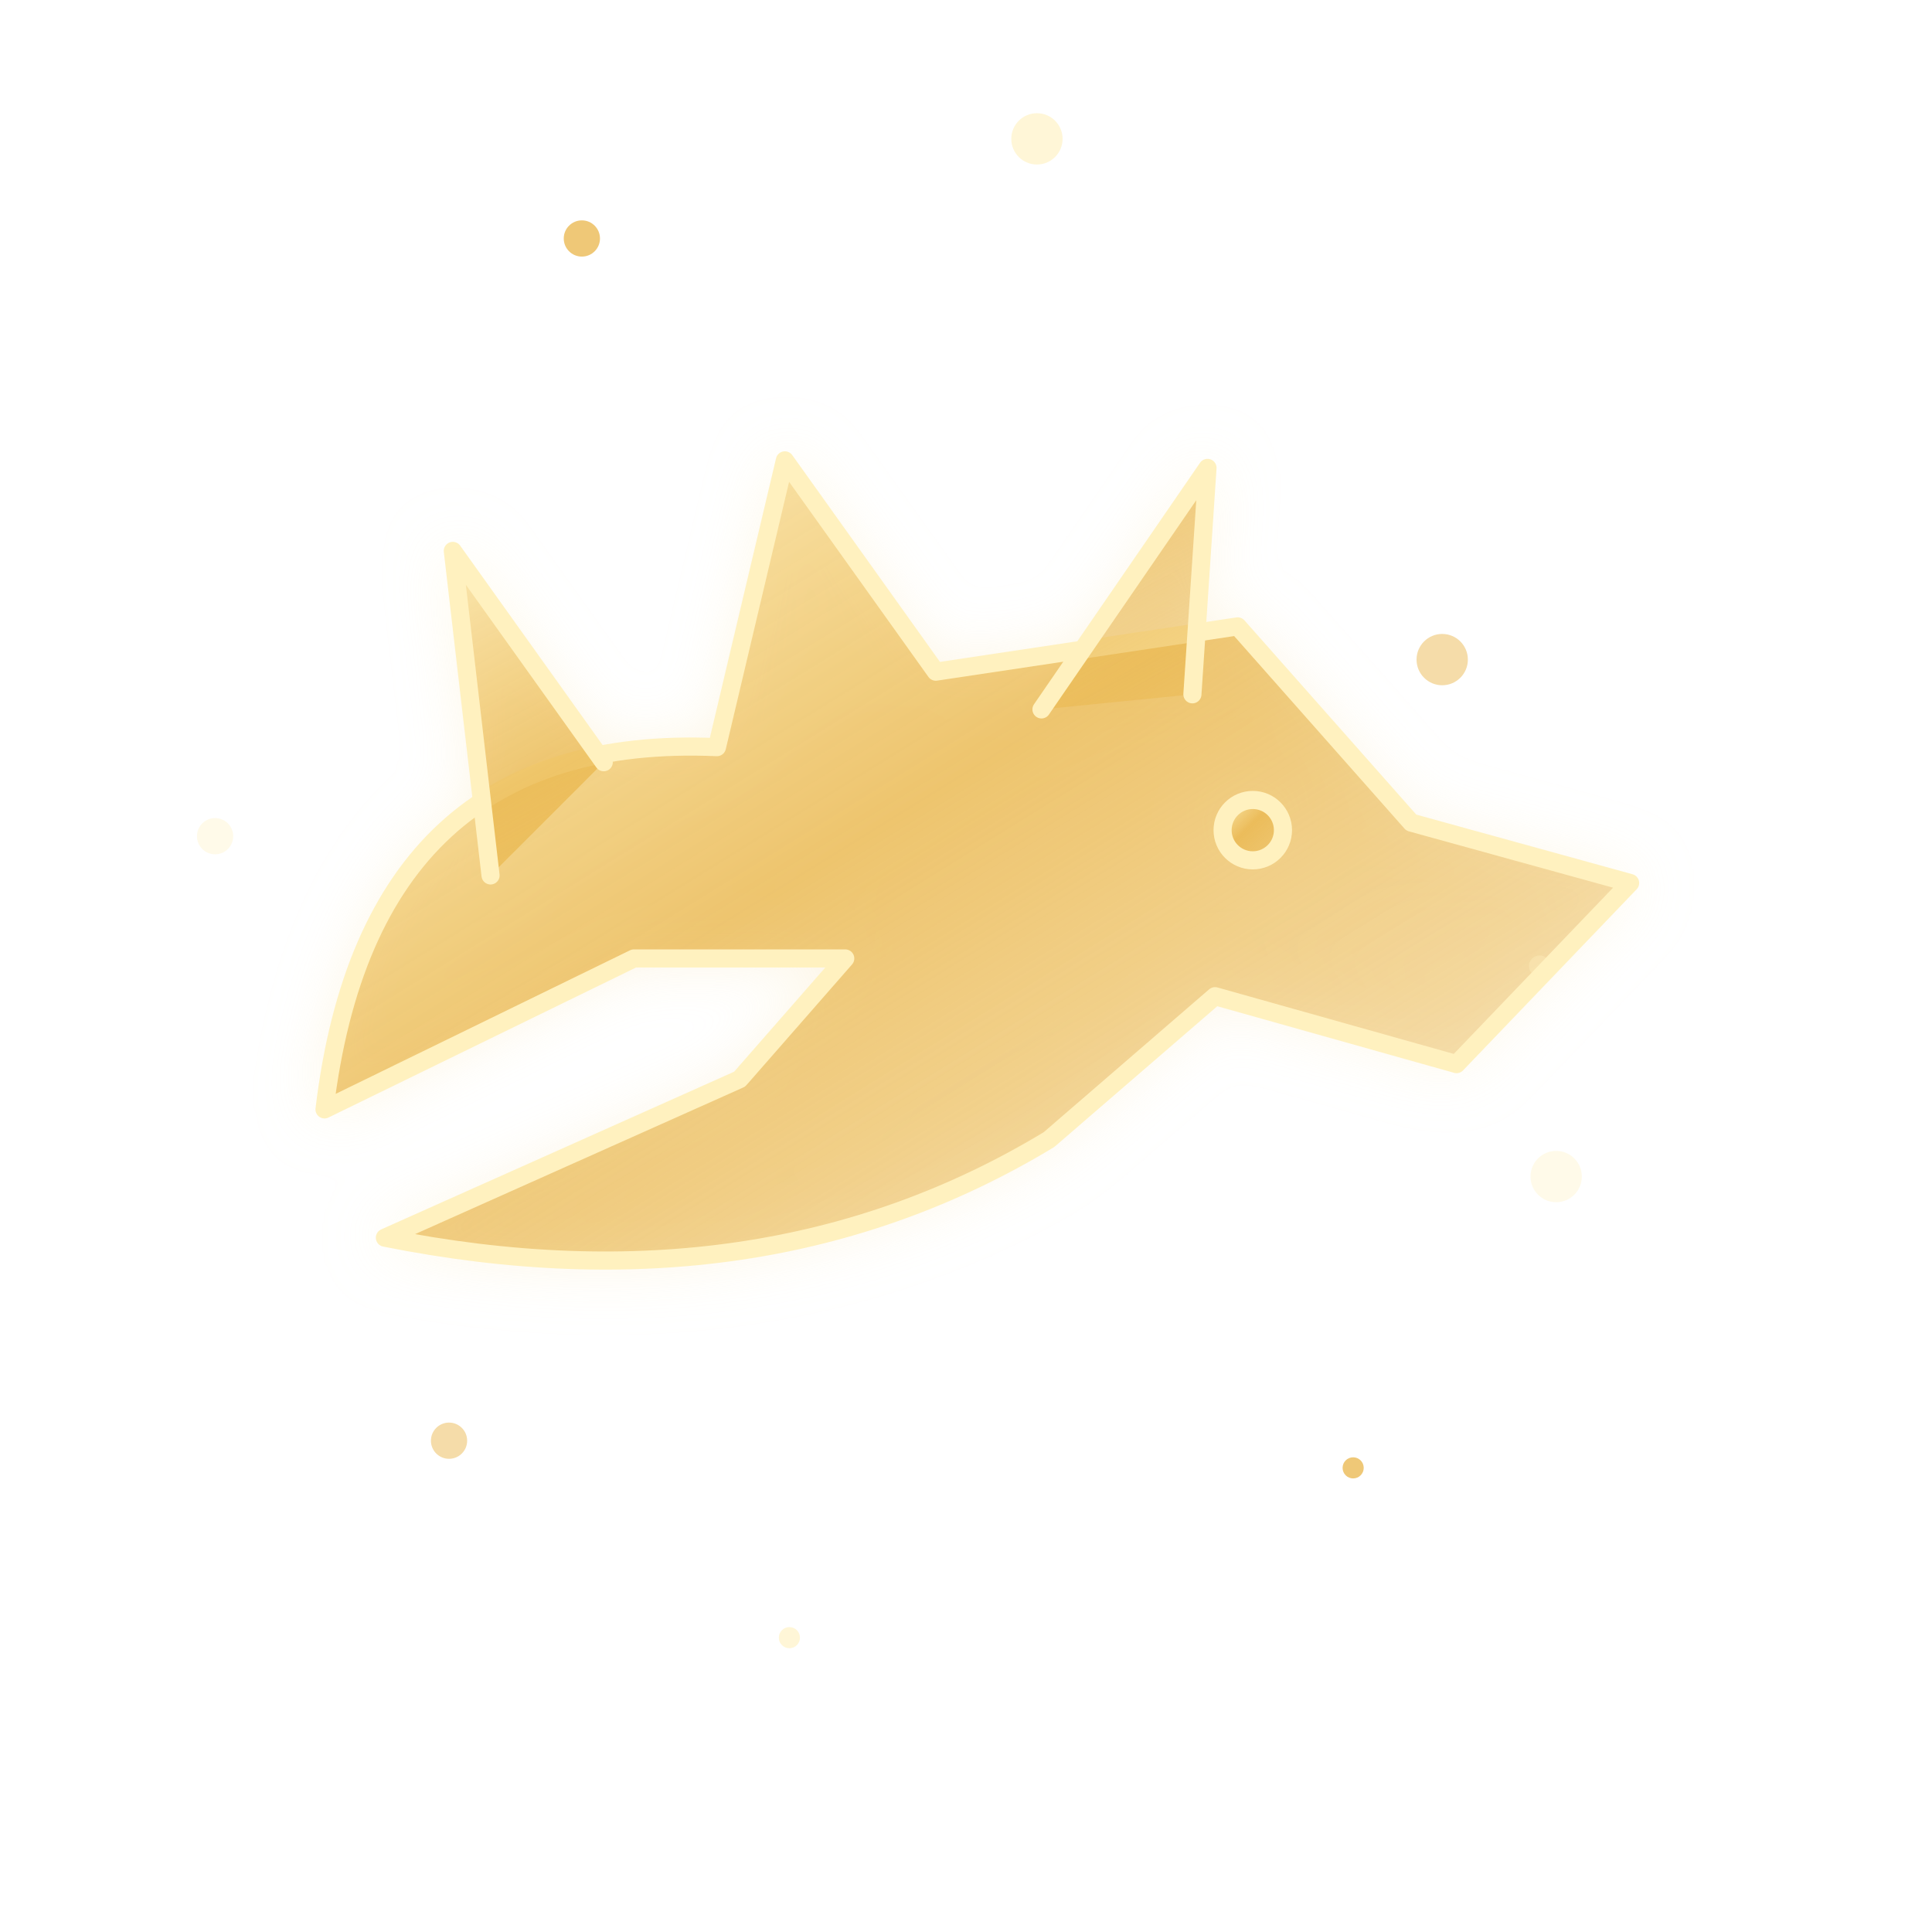
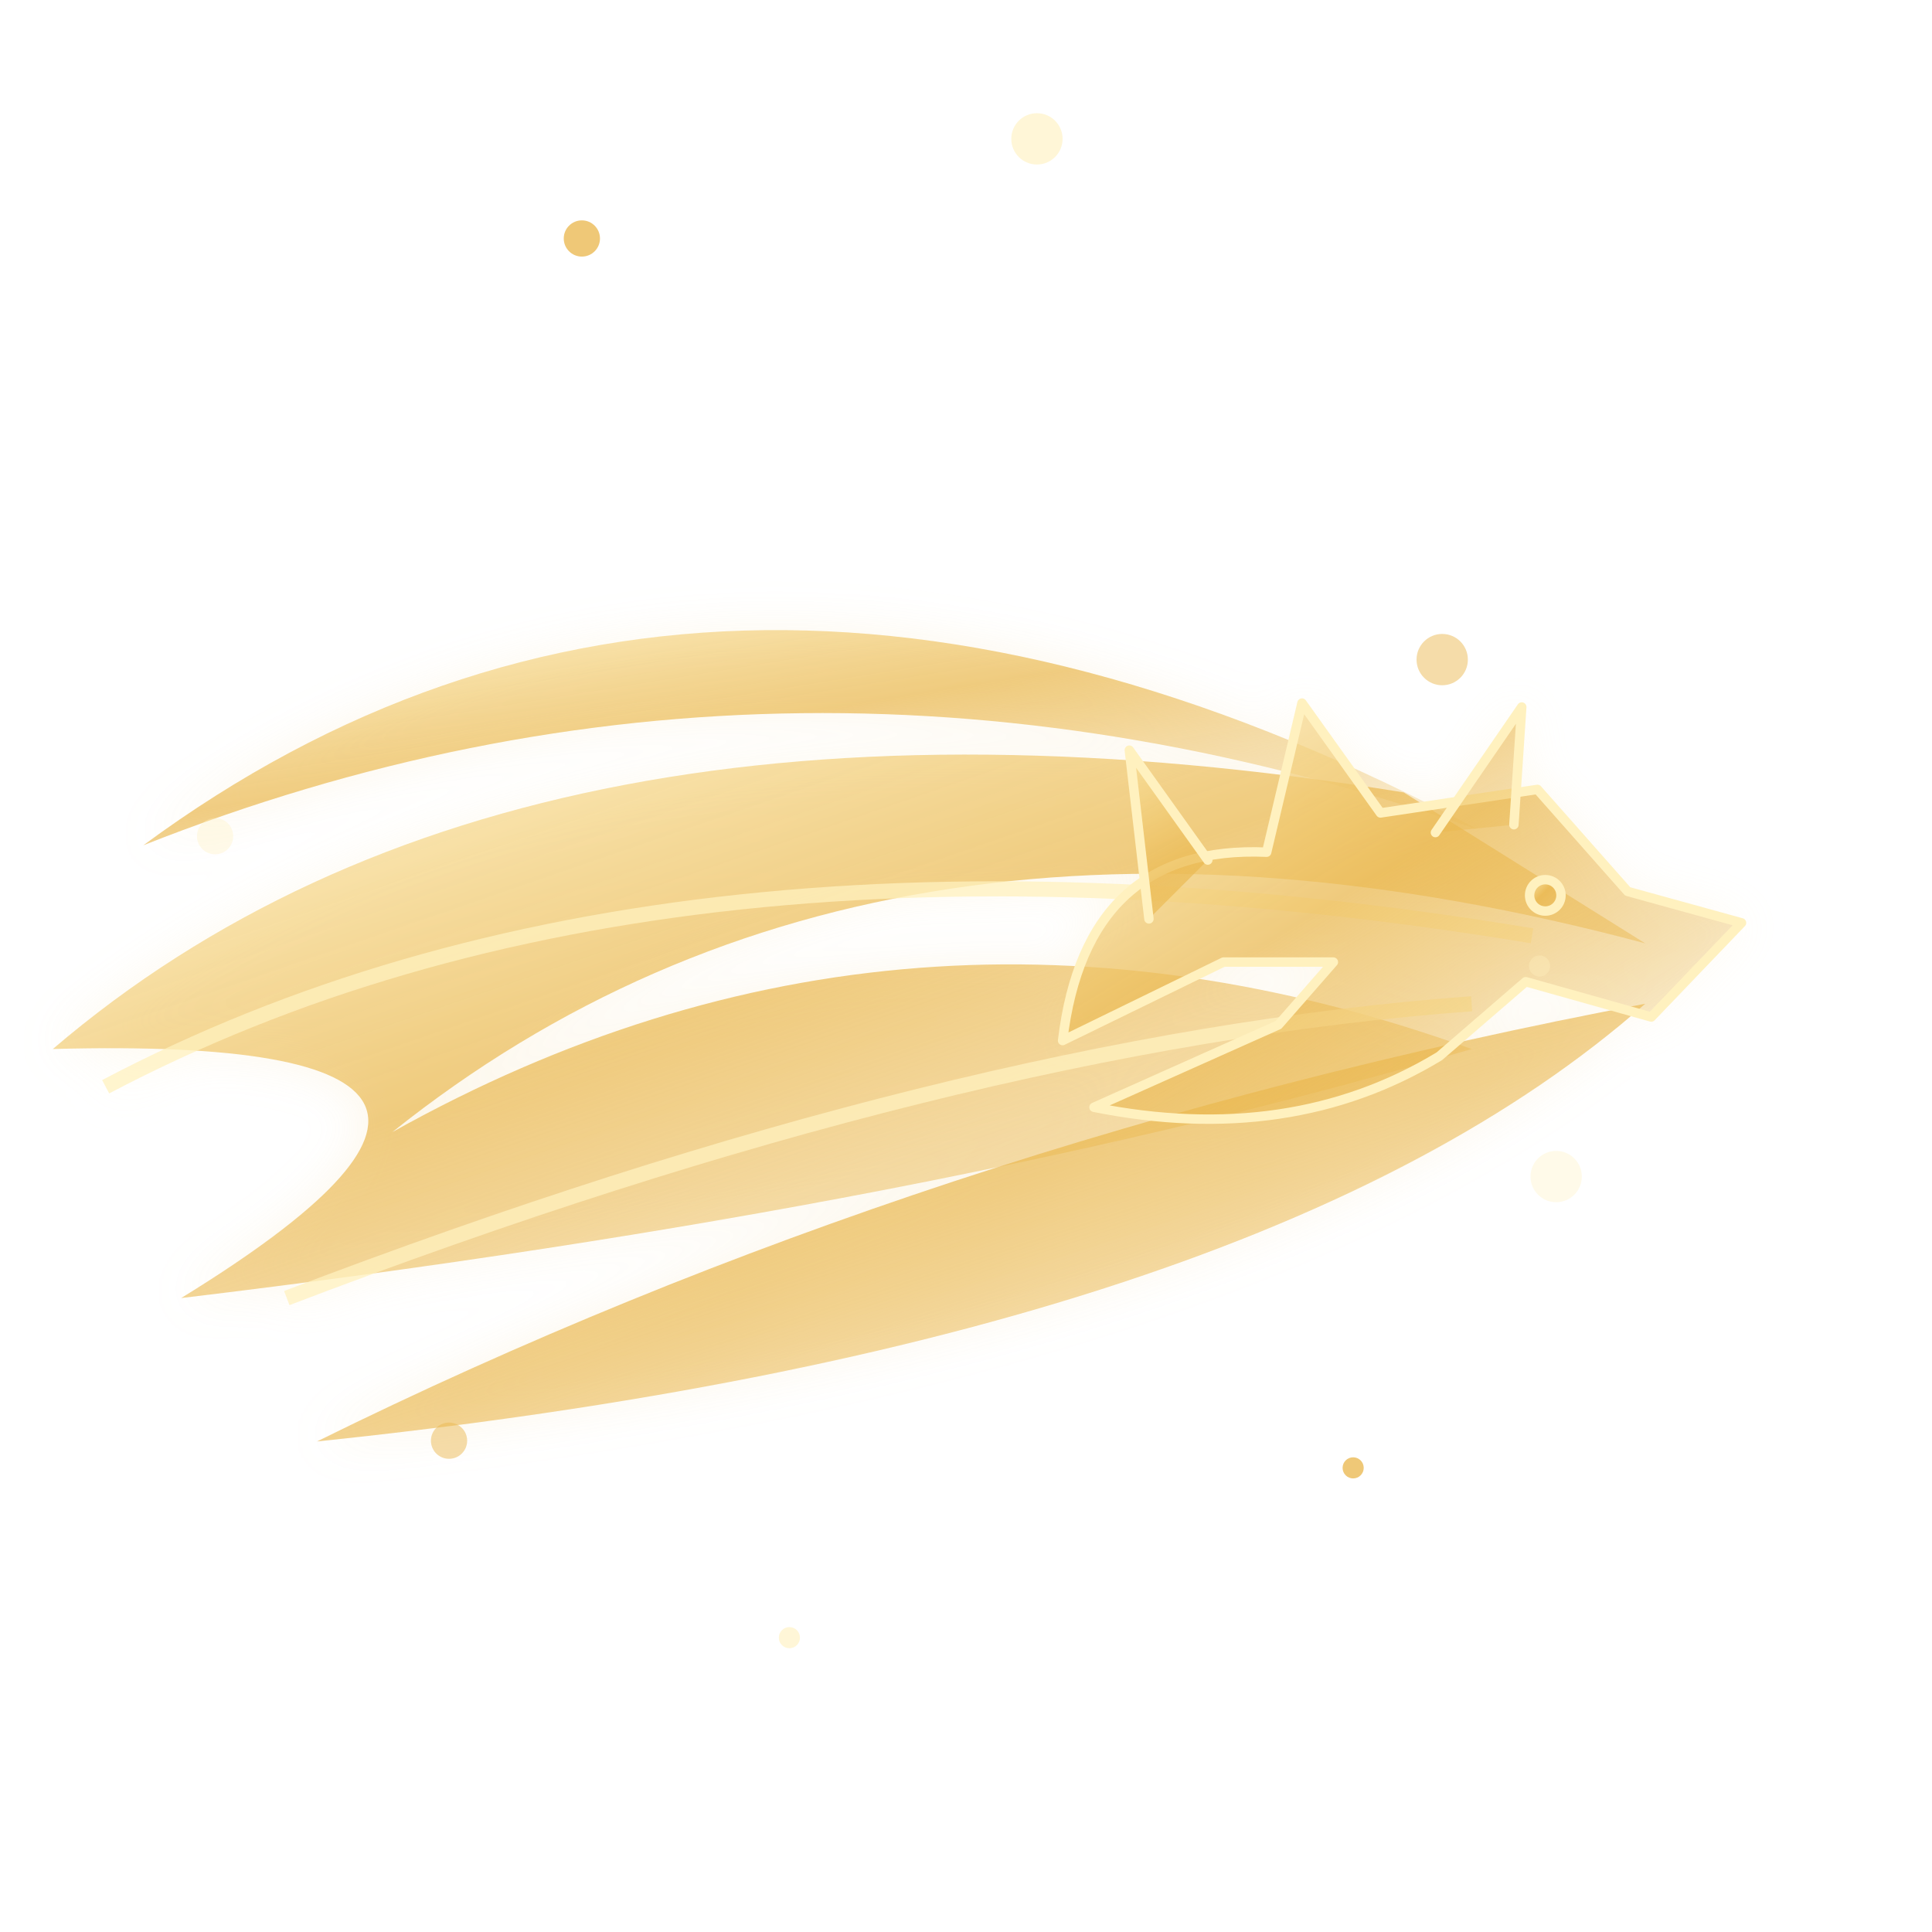
<svg xmlns="http://www.w3.org/2000/svg" width="512" height="512" viewBox="0 0 256 256">
  <defs>
    <linearGradient id="corpo" x1="0" y1="0" x2="1" y2="1">
-       <stop stop-color="#fff1bf" stop-opacity=".9" />
-       <stop offset=".44" stop-color="#eab84f" stop-opacity=".78" />
-       <stop offset="1" stop-color="#eab84f" stop-opacity=".3" />
+       <stop stop-color="#fff1bf" stop-opacity=".78" />
+       <stop offset=".44" stop-color="#eab84f" stop-opacity=".7" />
+       <stop offset="1" stop-color="#eab84f" stop-opacity=".14" />
    </linearGradient>
    <filter id="brilho" x="-30%" y="-30%" width="160%" height="160%">
-       <feGaussianBlur stdDeviation="4" />
+       <feGaussianBlur stdDeviation="3.2" />
    </filter>
  </defs>
-   <g opacity=".26" filter="url(#brilho)">
-     <g fill="url(#corpo)" stroke="#fff1bf" stroke-width="2.4" stroke-linejoin="round" stroke-linecap="round">
-       <path d="M43 147Q49 97 95 99L104 61 124 89 164 83 187 109 216 117 193 141 161 132 139 151Q101 174 51 164L98 143 112 127 84 127Z" />
-       <path d="M138 94 160 62 158 92M80 101 60 73 65 116" />
-       <circle cx="166" cy="110" r="4" />
+   <g opacity=".18" filter="url(#brilho)">
+     <g fill="url(#corpo)">
+       <path d="M7 139Q69 86 186 105L218 125Q117 98 52 150Q120 112 195 139Q124 160 24 172Q81 137 7 139Z" />
+       <path d="M19 112Q95 56 196 110Q105 78 19 112Z" />
+       <path d="M42 191Q123 151 218 133Q167 178 42 191Z" />
+     </g>
+     <g stroke="#fff1bf" stroke-width="2" fill="none" opacity=".75">
+       <path d="M14 144Q88 105 203 124M38 172Q127 138 195 133" />
+     </g>
+     <g transform="translate(185 128) scale(0.52) translate(-128 -128)">
+       <g fill="url(#corpo)" stroke="#fff1bf" stroke-width="2.4" stroke-linejoin="round" stroke-linecap="round">
+         <path d="M43 147Q49 97 95 99L104 61 124 89 164 83 187 109 216 117 193 141 161 132 139 151Q101 174 51 164L98 143 112 127 84 127Z" />
+         <path d="M138 94 160 62 158 92M80 101 60 73 65 116" />
+         <circle cx="166" cy="110" r="4" />
+       </g>
    </g>
  </g>
-   <g transform="translate(128 128) scale(1) translate(-128 -128)">
+   <g fill="url(#corpo)">
+     <path d="M7 139Q69 86 186 105L218 125Q117 98 52 150Q120 112 195 139Q124 160 24 172Q81 137 7 139Z" />
+     <path d="M19 112Q95 56 196 110Q105 78 19 112Z" />
+     <path d="M42 191Q123 151 218 133Q167 178 42 191Z" />
+   </g>
+   <g stroke="#fff1bf" stroke-width="2" fill="none" opacity=".75">
+     <path d="M14 144Q88 105 203 124M38 172Q127 138 195 133" />
+   </g>
+   <g transform="translate(185 128) scale(0.52) translate(-128 -128)">
    <g fill="url(#corpo)" stroke="#fff1bf" stroke-width="2.4" stroke-linejoin="round" stroke-linecap="round">
      <path d="M43 147Q49 97 95 99L104 61 124 89 164 83 187 109 216 117 193 141 161 132 139 151Q101 174 51 164L98 143 112 127 84 127Z" />
      <path d="M138 94 160 62 158 92M80 101 60 73 65 116" />
      <circle cx="166" cy="110" r="4" />
    </g>
  </g>
  <circle cx="204.0" cy="128.0" r="1.4" fill="#fff1bf" opacity="0.35" />
  <circle cx="59.5" cy="190.9" r="2.4" fill="#eab84f" opacity="0.49" />
  <circle cx="137.4" cy="18.4" r="3.4" fill="#fff1bf" opacity="0.63" />
  <circle cx="179.3" cy="194.5" r="1.4" fill="#eab84f" opacity="0.77" />
  <circle cx="28.5" cy="110.8" r="2.4" fill="#fff1bf" opacity="0.35" />
  <circle cx="191.1" cy="87.4" r="3.4" fill="#eab84f" opacity="0.49" />
  <circle cx="104.6" cy="217.0" r="1.4" fill="#fff1bf" opacity="0.63" />
  <circle cx="77.1" cy="31.6" r="2.4" fill="#eab84f" opacity="0.77" />
  <circle cx="206.2" cy="155.9" r="3.4" fill="#fff1bf" opacity="0.35" />
</svg>
